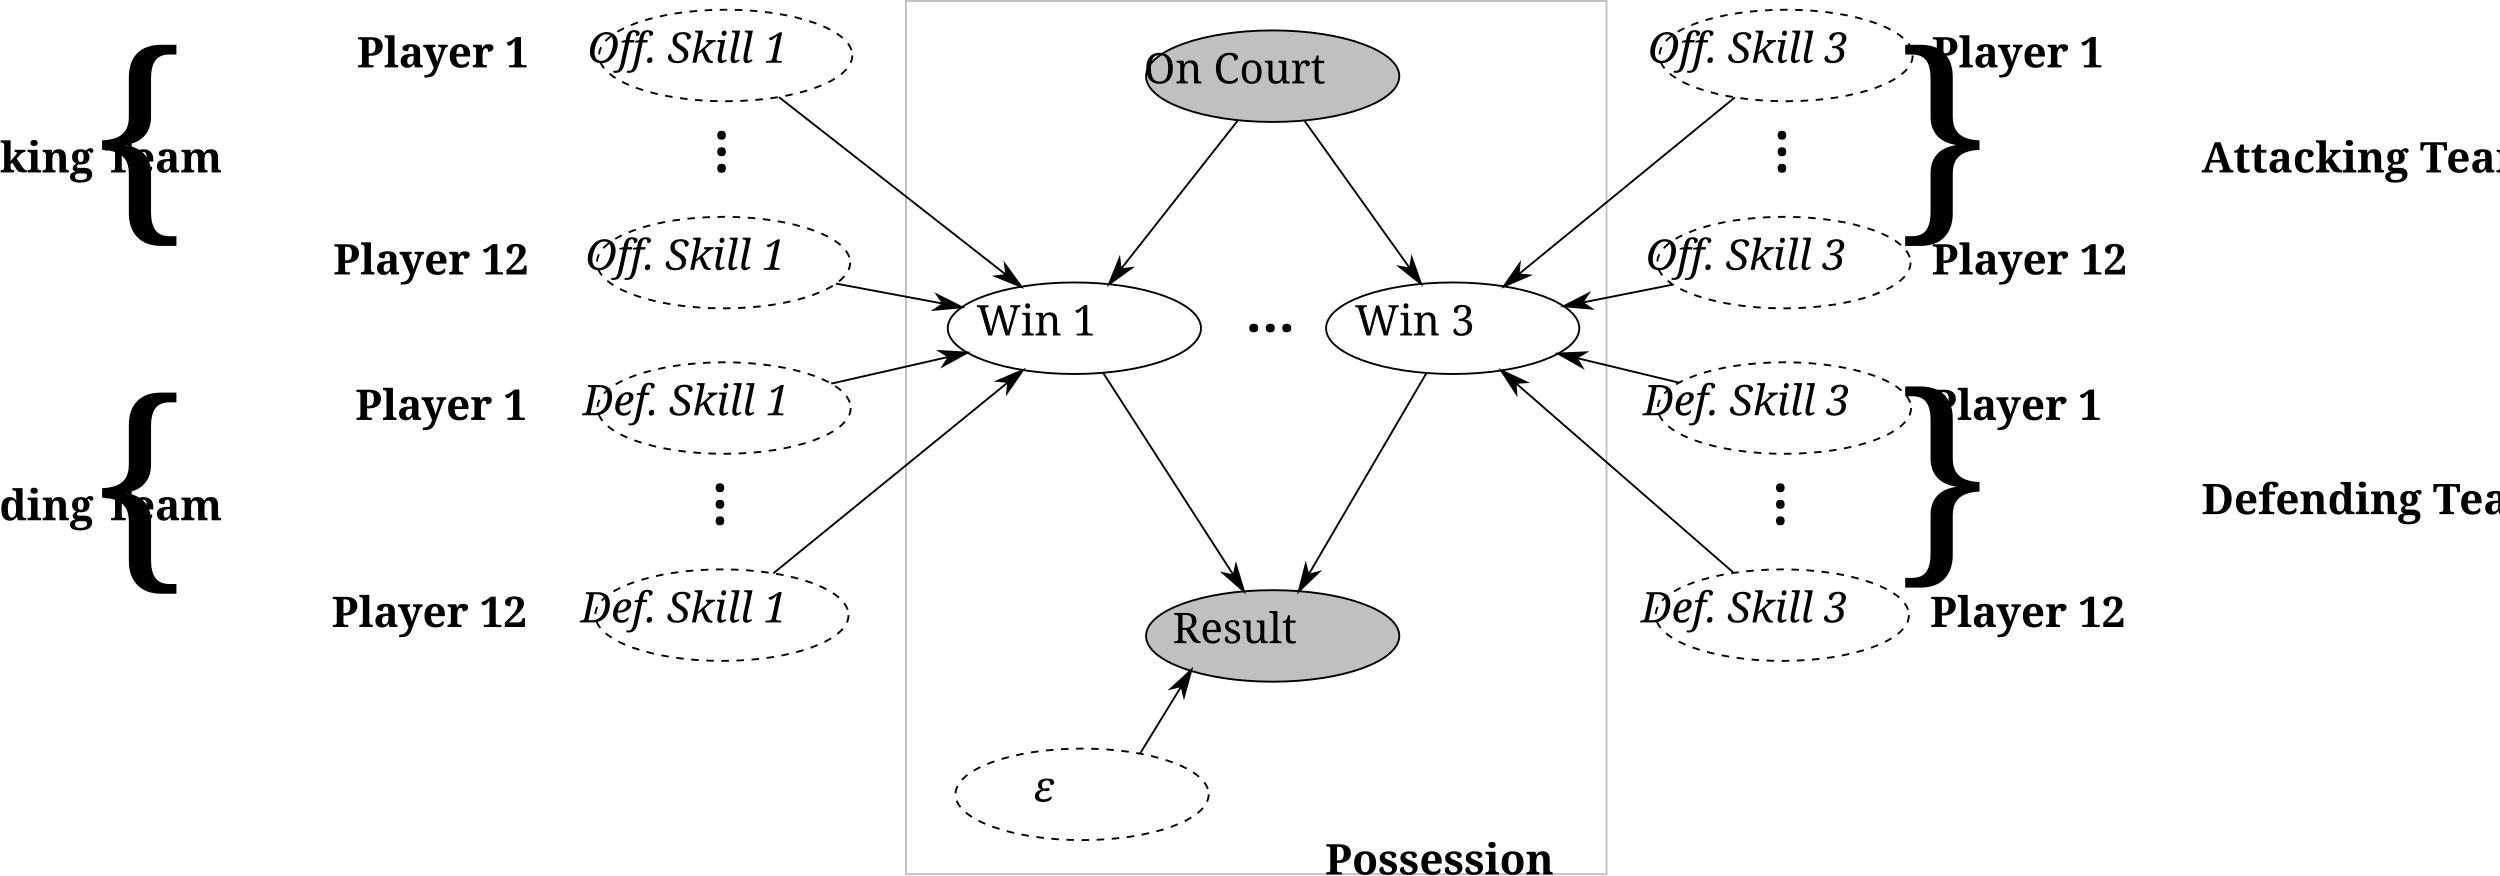
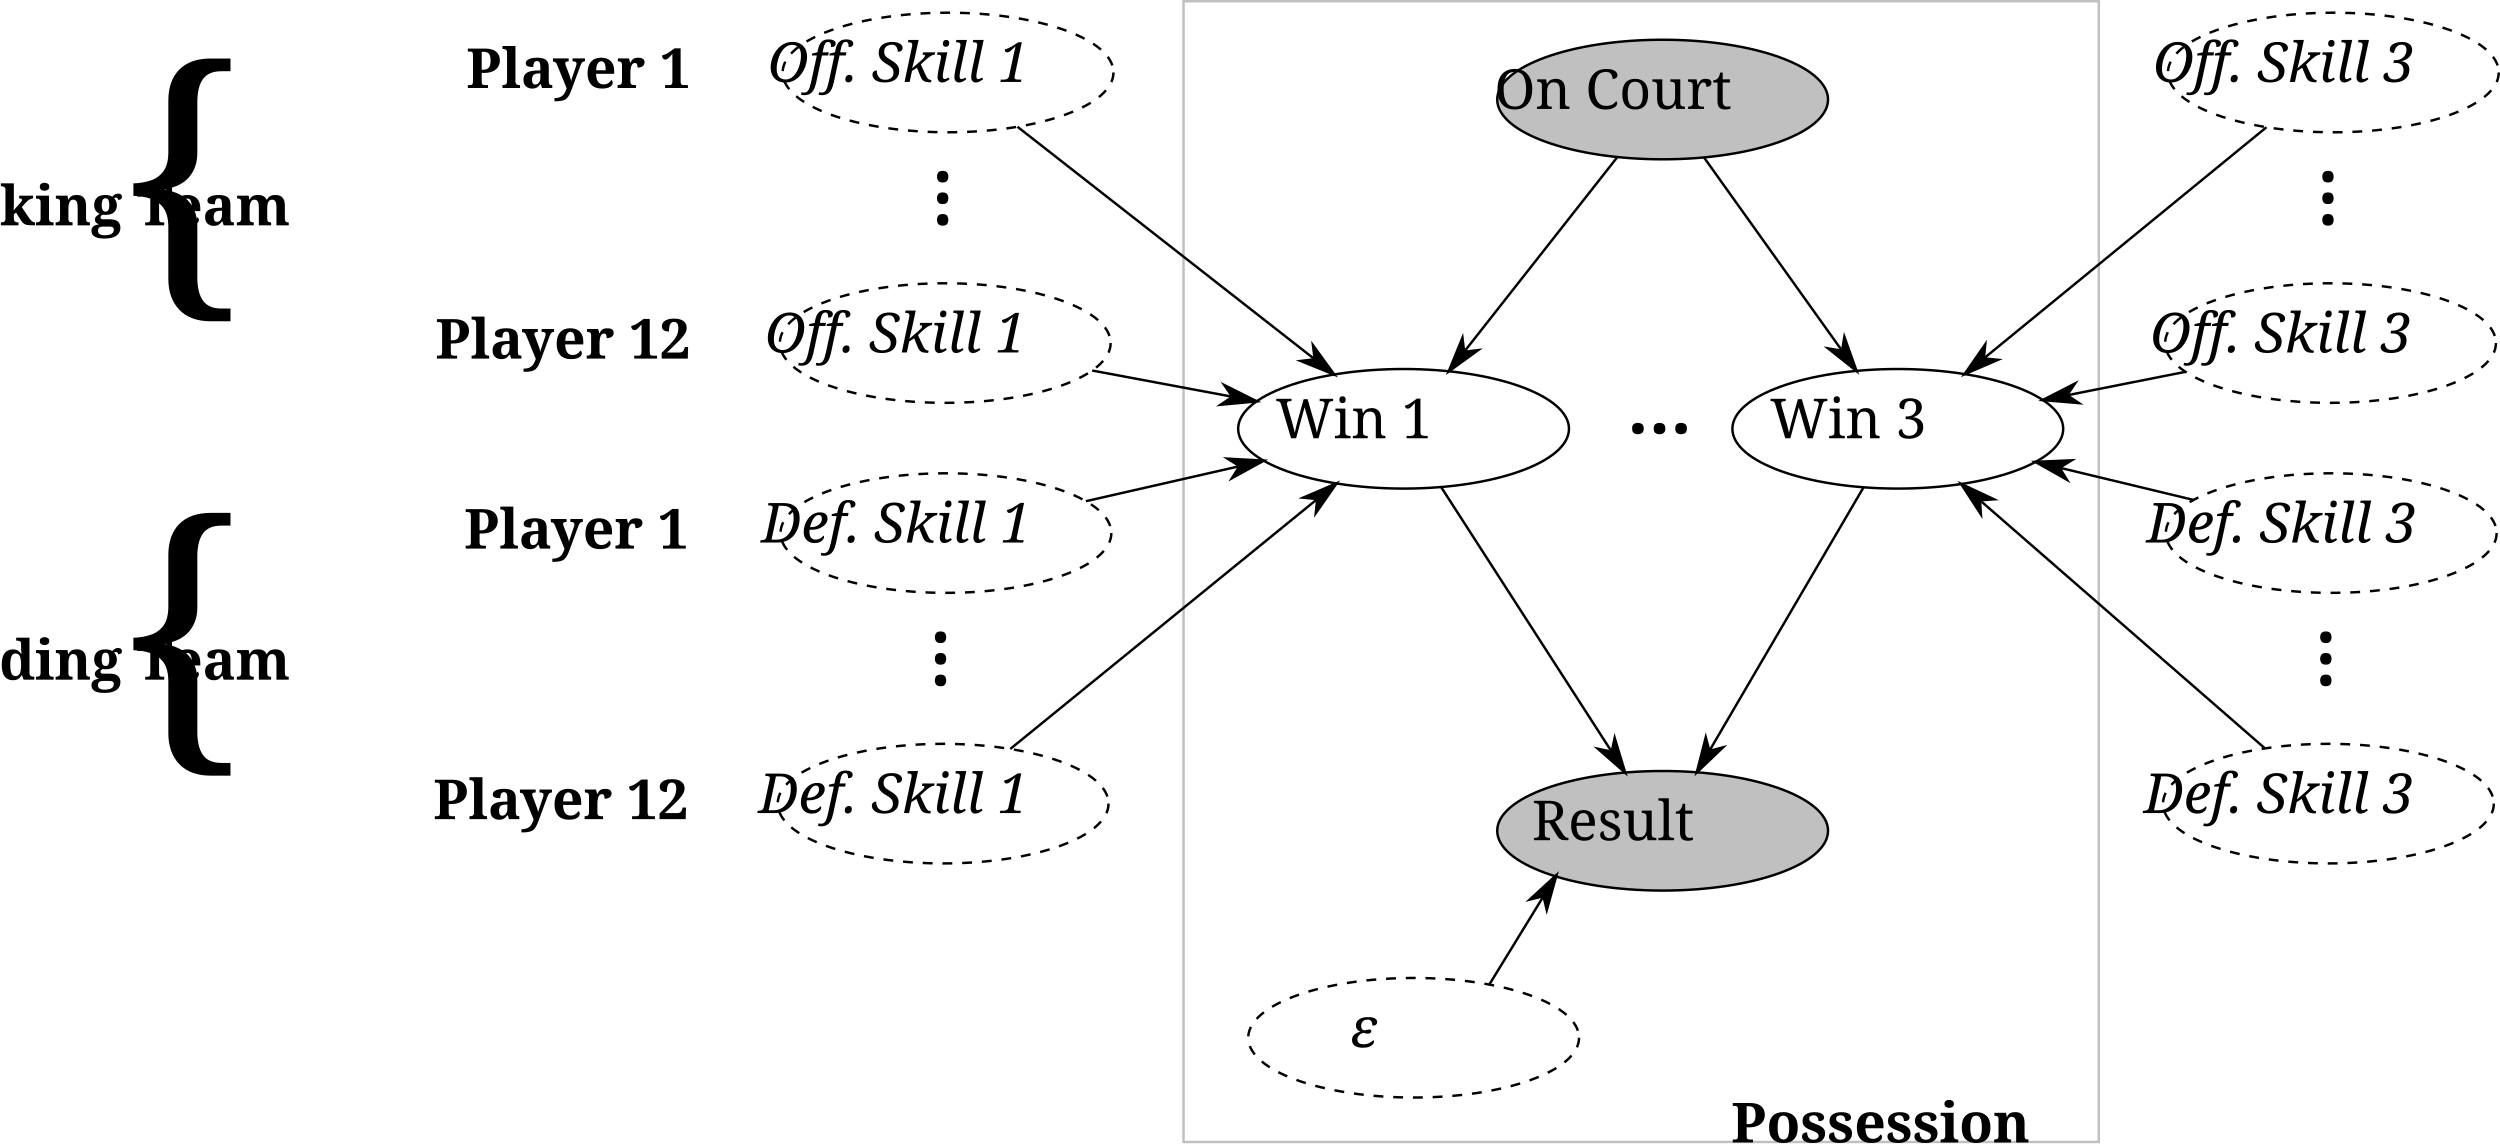
- <svg xmlns="http://www.w3.org/2000/svg" width="3311.007" height="1158.939" id="svg2" version="1.1">
+ <svg xmlns="http://www.w3.org/2000/svg" width="2534.427" height="1158.939" id="svg2" version="1.1">
  <defs id="defs4">
    <marker orient="auto" refY="0" refX="0" id="Arrow2Lend" style="overflow:visible">
      <path id="path3875" style="font-size:12px;fill-rule:evenodd;stroke-width:0.625;stroke-linejoin:round" d="M 8.719,4.034 -2.207,0.016 8.719,-4.002 c -1.745,2.372 -1.735,5.617 -6e-7,8.035 z" transform="matrix(-1.1,0,0,-1.1,-1.1,0)" />
    </marker>
    <marker orient="auto" refY="0" refX="0" id="Arrow1Lend" style="overflow:visible">
      <path id="path3857" d="M 0,0 5,-5 -12.5,0 5,5 0,0 z" style="fill-rule:evenodd;stroke:#000000;stroke-width:1pt;marker-start:none" transform="matrix(-0.8,0,0,-0.8,-10,0)" />
    </marker>
    <marker orient="auto" refY="0" refX="0" id="Arrow1Lend-4" style="overflow:visible">
      <path id="path3857-8" d="M 0,0 5,-5 -12.5,0 5,5 0,0 z" style="fill-rule:evenodd;stroke:#000000;stroke-width:1pt;marker-start:none" transform="matrix(-0.8,0,0,-0.8,-10,0)" />
    </marker>
    <marker orient="auto" refY="0" refX="0" id="Arrow1Lend-2" style="overflow:visible">
      <path id="path3857-5" d="M 0,0 5,-5 -12.5,0 5,5 0,0 z" style="fill-rule:evenodd;stroke:#000000;stroke-width:1pt;marker-start:none" transform="matrix(-0.8,0,0,-0.8,-10,0)" />
    </marker>
    <marker orient="auto" refY="0" refX="0" id="Arrow1Lend-9" style="overflow:visible">
      <path id="path3857-50" d="M 0,0 5,-5 -12.5,0 5,5 0,0 z" style="fill-rule:evenodd;stroke:#000000;stroke-width:1pt;marker-start:none" transform="matrix(-0.8,0,0,-0.8,-10,0)" />
    </marker>
    <marker orient="auto" refY="0" refX="0" id="Arrow1Lend-41" style="overflow:visible">
      <path id="path3857-87" d="M 0,0 5,-5 -12.5,0 5,5 0,0 z" style="fill-rule:evenodd;stroke:#000000;stroke-width:1pt;marker-start:none" transform="matrix(-0.8,0,0,-0.8,-10,0)" />
    </marker>
    <marker orient="auto" refY="0" refX="0" id="Arrow1Lend-0" style="overflow:visible">
      <path id="path3857-6" d="M 0,0 5,-5 -12.5,0 5,5 0,0 z" style="fill-rule:evenodd;stroke:#000000;stroke-width:1pt;marker-start:none" transform="matrix(-0.8,0,0,-0.8,-10,0)" />
    </marker>
    <marker orient="auto" refY="0" refX="0" id="Arrow1Lend-42" style="overflow:visible">
      <path id="path3857-1" d="M 0,0 5,-5 -12.5,0 5,5 0,0 z" style="fill-rule:evenodd;stroke:#000000;stroke-width:1pt;marker-start:none" transform="matrix(-0.8,0,0,-0.8,-10,0)" />
    </marker>
    <marker orient="auto" refY="0" refX="0" id="Arrow1Lend-8" style="overflow:visible">
      <path id="path3857-3" d="M 0,0 5,-5 -12.5,0 5,5 0,0 z" style="fill-rule:evenodd;stroke:#000000;stroke-width:1pt;marker-start:none" transform="matrix(-0.8,0,0,-0.8,-10,0)" />
    </marker>
  </defs>
  <g id="layer1" transform="translate(1964.866,391.6554)">
    <g transform="translate(-459.1469,-546.1106)" id="g3759-5">
      <path d="m 347.492,255.352 c 0,33.474 -75.075,60.609 -167.685,60.609 -92.61,0 -167.685,-27.136 -167.685,-60.609 0,-33.474 75.075,-60.609 167.685,-60.609 92.61,0 167.685,27.136 167.685,60.609 z" id="path2985-8" style="fill:#c0c0c0;fill-opacity:1;fill-rule:evenodd;stroke:#000000;stroke-width:2.5;stroke-linecap:butt;stroke-linejoin:miter;stroke-miterlimit:4;stroke-opacity:1;stroke-dasharray:none" />
      <text id="text3755-2" y="264.922" x="180.501" style="font-size:56px;font-style:normal;font-variant:normal;font-weight:normal;font-stretch:normal;text-align:center;line-height:125%;letter-spacing:0px;word-spacing:0px;writing-mode:lr-tb;text-anchor:middle;fill:#000000;fill-opacity:1;stroke:none;font-family:Serif;-inkscape-font-specification:Serif" xml:space="preserve">
        <tspan y="264.922" x="180.501" id="tspan3757-5">On Court</tspan>
      </text>
    </g>
    <g transform="translate(-459.1469,195.219)" id="g3759-5-4">
      <path d="m 347.492,255.352 c 0,33.474 -75.075,60.609 -167.685,60.609 -92.61,0 -167.685,-27.136 -167.685,-60.609 0,-33.474 75.075,-60.609 167.685,-60.609 92.61,0 167.685,27.136 167.685,60.609 z" id="path2985-8-4" style="fill:#c0c0c0;fill-opacity:1;fill-rule:evenodd;stroke:#000000;stroke-width:2.5;stroke-linecap:butt;stroke-linejoin:miter;stroke-miterlimit:4;stroke-opacity:1;stroke-dasharray:none" />
      <text id="text3755-2-1" y="264.922" x="180.501" style="font-size:56px;font-style:normal;font-variant:normal;font-weight:normal;font-stretch:normal;text-align:center;line-height:125%;letter-spacing:0px;word-spacing:0px;writing-mode:lr-tb;text-anchor:middle;fill:#000000;fill-opacity:1;stroke:none;font-family:Serif;-inkscape-font-specification:Serif" xml:space="preserve">
        <tspan y="264.922" x="180.501" id="tspan3757-5-6">Result</tspan>
      </text>
    </g>
    <rect style="fill:none;stroke:#c0c0c0;stroke-width:2.5;stroke-miterlimit:4;stroke-opacity:1;stroke-dasharray:none" id="rect3847" width="927.853" height="1156.439" x="-765.027" y="-390.405" />
    <text id="text3755-2-1-3-5-2" y="766.518" x="165.744" style="font-size:56px;font-style:normal;font-variant:normal;font-weight:bold;font-stretch:normal;text-align:end;line-height:125%;letter-spacing:0px;word-spacing:0px;writing-mode:lr-tb;text-anchor:end;fill:#000000;fill-opacity:1;stroke:none;font-family:Serif;-inkscape-font-specification:Serif Bold" xml:space="preserve">
      <tspan y="766.518" x="165.744" id="tspan3757-5-6-3-5-8">Possession</tspan>
    </text>
    <text xml:space="preserve" style="font-size:72px;font-style:normal;font-variant:normal;font-weight:bold;font-stretch:normal;text-align:start;line-height:125%;letter-spacing:0px;word-spacing:0px;writing-mode:lr-tb;text-anchor:start;fill:#000000;fill-opacity:1;stroke:none;display:inline;font-family:Serif;-inkscape-font-specification:Serif Bold" x="-223.497" y="1014.405" id="text4242-2-4" transform="matrix(0,1,-1,0,0,0)">
      <tspan id="tspan4244-1-3" x="-223.497" y="1014.405">…</tspan>
    </text>
    <g transform="translate(-1183.559,-573.5147)" id="g3759-5-4-17-1">
      <text id="text3755-2-1-0-9" y="264.922" x="180.501" style="font-size:56px;font-style:italic;font-variant:normal;font-weight:normal;font-stretch:normal;text-align:center;line-height:125%;letter-spacing:0px;word-spacing:0px;writing-mode:lr-tb;text-anchor:middle;fill:#000000;fill-opacity:1;stroke:none;font-family:Serif;-inkscape-font-specification:Serif Italic" xml:space="preserve">
        <tspan y="264.922" x="180.501" id="tspan4508-8">Off. Skill 1</tspan>
      </text>
      <path d="m 347.492,255.352 c 0,33.474 -75.075,60.609 -167.685,60.609 -92.61,0 -167.685,-27.136 -167.685,-60.609 0,-33.474 75.075,-60.609 167.685,-60.609 92.61,0 167.685,27.136 167.685,60.609 z" id="path2985-8-4-4-1" style="fill:none;stroke:#000000;stroke-width:2.5;stroke-linecap:butt;stroke-linejoin:miter;stroke-miterlimit:4;stroke-opacity:1;stroke-dasharray:10, 10;stroke-dashoffset:0" />
    </g>
    <path style="color:#000000;fill:none;stroke:#000000;stroke-width:2.5;stroke-linecap:butt;stroke-linejoin:miter;stroke-miterlimit:4;stroke-opacity:1;stroke-dasharray:none;stroke-dashoffset:0;marker:none;marker-end:url(#Arrow1Lend);visibility:visible;display:inline;overflow:visible;enable-background:accumulate" d="M -365.003,-215.671 -43.928,35.472" id="path5697" transform="translate(-568.3929,-47.45925)" />
    <path style="color:#000000;fill:none;stroke:#000000;stroke-width:2.5;stroke-linecap:butt;stroke-linejoin:miter;stroke-miterlimit:4;stroke-opacity:1;stroke-dasharray:none;stroke-dashoffset:0;marker:none;marker-end:url(#Arrow1Lend);visibility:visible;display:inline;overflow:visible;enable-background:accumulate" d="M -864.034,116.433 -683.834,75.372" id="path5703" />
    <text id="text3755-2-1-3-5-2-9" y="-302.427" x="-1191.944" style="font-size:56px;font-style:normal;font-variant:normal;font-weight:bold;font-stretch:normal;text-align:end;line-height:125%;letter-spacing:0px;word-spacing:0px;writing-mode:lr-tb;text-anchor:end;fill:#000000;fill-opacity:1;stroke:none;font-family:Serif;-inkscape-font-specification:Serif Bold" xml:space="preserve">
      <tspan y="-302.427" x="-1191.944" id="tspan3757-5-6-3-5-8-7">Player 1</tspan>
    </text>
    <g transform="translate(-1186.416,-299.229)" id="g3759-5-4-17-1-2-4">
      <text id="text3755-2-1-0-9-2-4" y="264.922" x="180.501" style="font-size:56px;font-style:italic;font-variant:normal;font-weight:normal;font-stretch:normal;text-align:center;line-height:125%;letter-spacing:0px;word-spacing:0px;writing-mode:lr-tb;text-anchor:middle;fill:#000000;fill-opacity:1;stroke:none;font-family:Serif;-inkscape-font-specification:Serif Italic" xml:space="preserve">
        <tspan y="264.922" x="180.501" id="tspan4508-8-2-5">Off. Skill 1</tspan>
      </text>
      <path d="m 347.492,255.352 c 0,33.474 -75.075,60.609 -167.685,60.609 -92.61,0 -167.685,-27.136 -167.685,-60.609 0,-33.474 75.075,-60.609 167.685,-60.609 92.61,0 167.685,27.136 167.685,60.609 z" id="path2985-8-4-4-1-5-0" style="fill:none;stroke:#000000;stroke-width:2.5;stroke-linecap:butt;stroke-linejoin:miter;stroke-miterlimit:4;stroke-opacity:1;stroke-dasharray:10, 10;stroke-dashoffset:0" />
    </g>
    <g transform="translate(-721.7722,-212.3066)" id="g3759-5-4-2">
      <path d="m 347.492,255.352 c 0,33.474 -75.075,60.609 -167.685,60.609 -92.61,0 -167.685,-27.136 -167.685,-60.609 0,-33.474 75.075,-60.609 167.685,-60.609 92.61,0 167.685,27.136 167.685,60.609 z" id="path2985-8-4-6" style="fill:none;stroke:#000000;stroke-width:2.5;stroke-linecap:butt;stroke-linejoin:miter;stroke-miterlimit:4;stroke-opacity:1;stroke-dasharray:none" />
      <text id="text3755-2-1-1" y="264.922" x="180.501" style="font-size:56px;font-style:normal;font-variant:normal;font-weight:normal;font-stretch:normal;text-align:center;line-height:125%;letter-spacing:0px;word-spacing:0px;writing-mode:lr-tb;text-anchor:middle;fill:#000000;fill-opacity:1;stroke:none;font-family:Serif;-inkscape-font-specification:Serif" xml:space="preserve">
        <tspan y="264.922" x="180.501" id="tspan3757-5-6-0">Win 1</tspan>
      </text>
    </g>
    <g transform="translate(-711.5738,405.0333)" id="g3759-5-4-17-1-2-9">
      <text id="text3755-2-1-0-9-2-43" y="264.922" x="180.501" style="font-size:56px;font-style:italic;font-variant:normal;font-weight:normal;font-stretch:normal;text-align:center;line-height:125%;letter-spacing:0px;word-spacing:0px;writing-mode:lr-tb;text-anchor:middle;fill:#000000;fill-opacity:1;stroke:none;font-family:Serif;-inkscape-font-specification:Serif Italic" xml:space="preserve">
        <tspan id="tspan5907" x="180.501" y="264.922">ε</tspan>
      </text>
      <path d="m 347.492,255.352 c 0,33.474 -75.075,60.609 -167.685,60.609 -92.61,0 -167.685,-27.136 -167.685,-60.609 0,-33.474 75.075,-60.609 167.685,-60.609 92.61,0 167.685,27.136 167.685,60.609 z" id="path2985-8-4-4-1-5-3" style="fill:none;stroke:#000000;stroke-width:2.5;stroke-linecap:butt;stroke-linejoin:miter;stroke-miterlimit:4;stroke-opacity:1;stroke-dasharray:10, 10;stroke-dashoffset:0" />
    </g>
    <text id="text3755-2-1-3-5-2-9-3" y="-28.141" x="-1191.944" style="font-size:56px;font-style:normal;font-variant:normal;font-weight:bold;font-stretch:normal;text-align:end;line-height:125%;letter-spacing:0px;word-spacing:0px;writing-mode:lr-tb;text-anchor:end;fill:#000000;fill-opacity:1;stroke:none;font-family:Serif;-inkscape-font-specification:Serif Bold" xml:space="preserve">
      <tspan y="-28.141" x="-1191.944" id="tspan3757-5-6-3-5-8-7-16">Player 12</tspan>
    </text>
    <text xml:space="preserve" style="font-size:72px;font-style:normal;font-variant:normal;font-weight:bold;font-stretch:normal;text-align:start;line-height:125%;letter-spacing:0px;word-spacing:0px;writing-mode:lr-tb;text-anchor:start;fill:#000000;fill-opacity:1;stroke:none;display:inline;font-family:Serif;-inkscape-font-specification:Serif Bold" x="243.426" y="1016.556" id="text4242-2-4-4" transform="matrix(0,1,-1,0,0,0)">
      <tspan id="tspan4244-1-3-2" x="243.426" y="1016.556">…</tspan>
    </text>
    <text id="text3755-2-1-3-5-2-9-4" y="164.495" x="-1194.095" style="font-size:56px;font-style:normal;font-variant:normal;font-weight:bold;font-stretch:normal;text-align:end;line-height:125%;letter-spacing:0px;word-spacing:0px;writing-mode:lr-tb;text-anchor:end;fill:#000000;fill-opacity:1;stroke:none;font-family:Serif;-inkscape-font-specification:Serif Bold" xml:space="preserve">
      <tspan y="164.495" x="-1194.095" id="tspan3757-5-6-3-5-8-7-0">Player 1</tspan>
    </text>
    <g transform="translate(-1188.567,167.6934)" id="g3759-5-4-17-1-2-4-3">
      <text id="text3755-2-1-0-9-2-4-3" y="264.922" x="180.501" style="font-size:56px;font-style:italic;font-variant:normal;font-weight:normal;font-stretch:normal;text-align:center;line-height:125%;letter-spacing:0px;word-spacing:0px;writing-mode:lr-tb;text-anchor:middle;fill:#000000;fill-opacity:1;stroke:none;font-family:Serif;-inkscape-font-specification:Serif Italic" xml:space="preserve">
        <tspan y="264.922" x="180.501" id="tspan4508-8-2-5-1">Def. Skill 1</tspan>
      </text>
      <path d="m 347.492,255.352 c 0,33.474 -75.075,60.609 -167.685,60.609 -92.61,0 -167.685,-27.136 -167.685,-60.609 0,-33.474 75.075,-60.609 167.685,-60.609 92.61,0 167.685,27.136 167.685,60.609 z" id="path2985-8-4-4-1-5-0-1" style="fill:none;stroke:#000000;stroke-width:2.5;stroke-linecap:butt;stroke-linejoin:miter;stroke-miterlimit:4;stroke-opacity:1;stroke-dasharray:10, 10;stroke-dashoffset:0" />
    </g>
    <text id="text3755-2-1-3-5-2-9-3-9" y="438.781" x="-1194.095" style="font-size:56px;font-style:normal;font-variant:normal;font-weight:bold;font-stretch:normal;text-align:end;line-height:125%;letter-spacing:0px;word-spacing:0px;writing-mode:lr-tb;text-anchor:end;fill:#000000;fill-opacity:1;stroke:none;font-family:Serif;-inkscape-font-specification:Serif Bold" xml:space="preserve">
      <tspan y="438.781" x="-1194.095" id="tspan3757-5-6-3-5-8-7-16-6">Player 12</tspan>
    </text>
    <g transform="translate(-1185.71,-106.5923)" id="g3759-5-4-17-1-6">
      <text id="text3755-2-1-0-9-50" y="264.922" x="180.501" style="font-size:56px;font-style:italic;font-variant:normal;font-weight:normal;font-stretch:normal;text-align:center;line-height:125%;letter-spacing:0px;word-spacing:0px;writing-mode:lr-tb;text-anchor:middle;fill:#000000;fill-opacity:1;stroke:none;font-family:Serif;-inkscape-font-specification:Serif Italic" xml:space="preserve">
        <tspan y="264.922" x="180.501" id="tspan4508-8-5">Def. Skill 1</tspan>
      </text>
      <path d="m 347.492,255.352 c 0,33.474 -75.075,60.609 -167.685,60.609 -92.61,0 -167.685,-27.136 -167.685,-60.609 0,-33.474 75.075,-60.609 167.685,-60.609 92.61,0 167.685,27.136 167.685,60.609 z" id="path2985-8-4-4-1-7" style="fill:none;stroke:#000000;stroke-width:2.5;stroke-linecap:butt;stroke-linejoin:miter;stroke-miterlimit:4;stroke-opacity:1;stroke-dasharray:10, 10;stroke-dashoffset:0" />
    </g>
    <text xml:space="preserve" style="font-size:72px;font-style:normal;font-variant:normal;font-weight:bold;font-stretch:normal;text-align:start;line-height:125%;letter-spacing:0px;word-spacing:0px;writing-mode:lr-tb;text-anchor:start;fill:#000000;fill-opacity:1;stroke:none;display:inline;font-family:Serif;-inkscape-font-specification:Serif Bold" x="-223.497" y="-389.972" id="text4242-2-4-9" transform="matrix(0,1,-1,0,0,0)">
      <tspan id="tspan4244-1-3-25" x="-223.497" y="-389.972">…</tspan>
    </text>
    <g transform="translate(220.8182,-573.5147)" id="g3759-5-4-17-1-8">
      <text id="text3755-2-1-0-9-3" y="264.922" x="180.501" style="font-size:56px;font-style:italic;font-variant:normal;font-weight:normal;font-stretch:normal;text-align:center;line-height:125%;letter-spacing:0px;word-spacing:0px;writing-mode:lr-tb;text-anchor:middle;fill:#000000;fill-opacity:1;stroke:none;font-family:Serif;-inkscape-font-specification:Serif Italic" xml:space="preserve">
        <tspan y="264.922" x="180.501" id="tspan4508-8-8">Off. Skill 3</tspan>
      </text>
      <path d="m 347.492,255.352 c 0,33.474 -75.075,60.609 -167.685,60.609 -92.61,0 -167.685,-27.136 -167.685,-60.609 0,-33.474 75.075,-60.609 167.685,-60.609 92.61,0 167.685,27.136 167.685,60.609 z" id="path2985-8-4-4-1-2" style="fill:none;stroke:#000000;stroke-width:2.5;stroke-linecap:butt;stroke-linejoin:miter;stroke-miterlimit:4;stroke-opacity:1;stroke-dasharray:10, 10;stroke-dashoffset:0" />
    </g>
-     <text id="text3755-2-1-3-5-2-9-7" y="-302.427" x="593.477" style="font-size:56px;font-style:normal;font-variant:normal;font-weight:bold;font-stretch:normal;text-align:start;line-height:125%;letter-spacing:0px;word-spacing:0px;writing-mode:lr-tb;text-anchor:start;fill:#000000;fill-opacity:1;stroke:none;font-family:Serif;-inkscape-font-specification:Serif Bold" xml:space="preserve">
-       <tspan y="-302.427" x="593.477" id="tspan3757-5-6-3-5-8-7-9">Player 1</tspan>
-     </text>
    <g transform="translate(217.9611,-299.229)" id="g3759-5-4-17-1-2-4-5">
      <text id="text3755-2-1-0-9-2-4-6" y="264.922" x="180.501" style="font-size:56px;font-style:italic;font-variant:normal;font-weight:normal;font-stretch:normal;text-align:center;line-height:125%;letter-spacing:0px;word-spacing:0px;writing-mode:lr-tb;text-anchor:middle;fill:#000000;fill-opacity:1;stroke:none;font-family:Serif;-inkscape-font-specification:Serif Italic" xml:space="preserve">
        <tspan y="264.922" x="180.501" id="tspan4508-8-2-5-3">Off. Skill 3</tspan>
      </text>
      <path d="m 347.492,255.352 c 0,33.474 -75.075,60.609 -167.685,60.609 -92.61,0 -167.685,-27.136 -167.685,-60.609 0,-33.474 75.075,-60.609 167.685,-60.609 92.61,0 167.685,27.136 167.685,60.609 z" id="path2985-8-4-4-1-5-0-9" style="fill:none;stroke:#000000;stroke-width:2.5;stroke-linecap:butt;stroke-linejoin:miter;stroke-miterlimit:4;stroke-opacity:1;stroke-dasharray:10, 10;stroke-dashoffset:0" />
    </g>
-     <text id="text3755-2-1-3-5-2-9-3-5" y="-28.141" x="593.477" style="font-size:56px;font-style:normal;font-variant:normal;font-weight:bold;font-stretch:normal;text-align:start;line-height:125%;letter-spacing:0px;word-spacing:0px;writing-mode:lr-tb;text-anchor:start;fill:#000000;fill-opacity:1;stroke:none;font-family:Serif;-inkscape-font-specification:Serif Bold" xml:space="preserve">
-       <tspan y="-28.141" x="593.477" id="tspan3757-5-6-3-5-8-7-16-67">Player 12</tspan>
-     </text>
    <text xml:space="preserve" style="font-size:72px;font-style:normal;font-variant:normal;font-weight:bold;font-stretch:normal;text-align:start;line-height:125%;letter-spacing:0px;word-spacing:0px;writing-mode:lr-tb;text-anchor:start;fill:#000000;fill-opacity:1;stroke:none;display:inline;font-family:Serif;-inkscape-font-specification:Serif Bold" x="243.426" y="-387.821" id="text4242-2-4-4-0" transform="matrix(0,1,-1,0,0,0)">
      <tspan id="tspan4244-1-3-2-1" x="243.426" y="-387.821">…</tspan>
-     </text>
-     <text id="text3755-2-1-3-5-2-9-4-9" y="164.496" x="591.327" style="font-size:56px;font-style:normal;font-variant:normal;font-weight:bold;font-stretch:normal;text-align:start;line-height:125%;letter-spacing:0px;word-spacing:0px;writing-mode:lr-tb;text-anchor:start;fill:#000000;fill-opacity:1;stroke:none;font-family:Serif;-inkscape-font-specification:Serif Bold" xml:space="preserve">
-       <tspan y="164.496" x="591.327" id="tspan3757-5-6-3-5-8-7-0-4">Player 1</tspan>
    </text>
    <g transform="translate(215.8103,167.6934)" id="g3759-5-4-17-1-2-4-3-3">
      <text id="text3755-2-1-0-9-2-4-3-8" y="264.922" x="180.501" style="font-size:56px;font-style:italic;font-variant:normal;font-weight:normal;font-stretch:normal;text-align:center;line-height:125%;letter-spacing:0px;word-spacing:0px;writing-mode:lr-tb;text-anchor:middle;fill:#000000;fill-opacity:1;stroke:none;font-family:Serif;-inkscape-font-specification:Serif Italic" xml:space="preserve">
        <tspan y="264.922" x="180.501" id="tspan4508-8-2-5-1-4">Def. Skill 3</tspan>
      </text>
      <path d="m 347.492,255.352 c 0,33.474 -75.075,60.609 -167.685,60.609 -92.61,0 -167.685,-27.136 -167.685,-60.609 0,-33.474 75.075,-60.609 167.685,-60.609 92.61,0 167.685,27.136 167.685,60.609 z" id="path2985-8-4-4-1-5-0-1-5" style="fill:none;stroke:#000000;stroke-width:2.5;stroke-linecap:butt;stroke-linejoin:miter;stroke-miterlimit:4;stroke-opacity:1;stroke-dasharray:10, 10;stroke-dashoffset:0" />
    </g>
-     <text id="text3755-2-1-3-5-2-9-3-9-6" y="438.781" x="591.327" style="font-size:56px;font-style:normal;font-variant:normal;font-weight:bold;font-stretch:normal;text-align:start;line-height:125%;letter-spacing:0px;word-spacing:0px;writing-mode:lr-tb;text-anchor:start;fill:#000000;fill-opacity:1;stroke:none;font-family:Serif;-inkscape-font-specification:Serif Bold" xml:space="preserve">
-       <tspan y="438.781" x="591.327" id="tspan3757-5-6-3-5-8-7-16-6-9">Player 12</tspan>
-     </text>
    <g transform="translate(218.6674,-106.5923)" id="g3759-5-4-17-1-6-5">
      <text id="text3755-2-1-0-9-50-5" y="264.922" x="180.501" style="font-size:56px;font-style:italic;font-variant:normal;font-weight:normal;font-stretch:normal;text-align:center;line-height:125%;letter-spacing:0px;word-spacing:0px;writing-mode:lr-tb;text-anchor:middle;fill:#000000;fill-opacity:1;stroke:none;font-family:Serif;-inkscape-font-specification:Serif Italic" xml:space="preserve">
        <tspan y="264.922" x="180.501" id="tspan4508-8-5-1">Def. Skill 3</tspan>
      </text>
      <path d="m 347.492,255.352 c 0,33.474 -75.075,60.609 -167.685,60.609 -92.61,0 -167.685,-27.136 -167.685,-60.609 0,-33.474 75.075,-60.609 167.685,-60.609 92.61,0 167.685,27.136 167.685,60.609 z" id="path2985-8-4-4-1-7-4" style="fill:none;stroke:#000000;stroke-width:2.5;stroke-linecap:butt;stroke-linejoin:miter;stroke-miterlimit:4;stroke-opacity:1;stroke-dasharray:10, 10;stroke-dashoffset:0" />
    </g>
    <g transform="translate(-220.7365,-212.3066)" id="g3759-5-4-2-2">
      <path d="m 347.492,255.352 c 0,33.474 -75.075,60.609 -167.685,60.609 -92.61,0 -167.685,-27.136 -167.685,-60.609 0,-33.474 75.075,-60.609 167.685,-60.609 92.61,0 167.685,27.136 167.685,60.609 z" id="path2985-8-4-6-7" style="fill:none;stroke:#000000;stroke-width:2.5;stroke-linecap:butt;stroke-linejoin:miter;stroke-miterlimit:4;stroke-opacity:1;stroke-dasharray:none" />
      <text id="text3755-2-1-1-3" y="264.922" x="180.501" style="font-size:56px;font-style:normal;font-variant:normal;font-weight:normal;font-stretch:normal;text-align:center;line-height:125%;letter-spacing:0px;word-spacing:0px;writing-mode:lr-tb;text-anchor:middle;fill:#000000;fill-opacity:1;stroke:none;font-family:Serif;-inkscape-font-specification:Serif" xml:space="preserve">
        <tspan y="264.922" x="180.501" id="tspan3757-5-6-0-8">Win 3</tspan>
      </text>
    </g>
    <path style="color:#000000;fill:none;stroke:#000000;stroke-width:2.5;stroke-linecap:butt;stroke-linejoin:miter;stroke-miterlimit:4;stroke-opacity:1;stroke-dasharray:none;stroke-dashoffset:0;marker:none;marker-end:url(#Arrow1Lend);visibility:visible;display:inline;overflow:visible;enable-background:accumulate" d="M 331.296,367.055 23.392,99.035" id="path6214" />
    <path style="color:#000000;fill:none;stroke:#000000;stroke-width:2.5;stroke-linecap:butt;stroke-linejoin:miter;stroke-miterlimit:4;stroke-opacity:1;stroke-dasharray:none;stroke-dashoffset:0;marker:none;marker-end:url(#Arrow1Lend);visibility:visible;display:inline;overflow:visible;enable-background:accumulate" d="M 258.87,115.173 98.676,76.632" id="path6216" />
    <path style="color:#000000;fill:none;stroke:#000000;stroke-width:2.5;stroke-linecap:butt;stroke-linejoin:miter;stroke-miterlimit:4;stroke-opacity:1;stroke-dasharray:none;stroke-dashoffset:0;marker:none;marker-end:url(#Arrow1Lend);visibility:visible;display:inline;overflow:visible;enable-background:accumulate" d="M 250.699,-14.737 106.14,13.905" id="path6218" />
    <path style="color:#000000;fill:none;stroke:#000000;stroke-width:2.5;stroke-linecap:butt;stroke-linejoin:miter;stroke-miterlimit:4;stroke-opacity:1;stroke-dasharray:none;stroke-dashoffset:0;marker:none;marker-end:url(#Arrow1Lend);visibility:visible;display:inline;overflow:visible;enable-background:accumulate" d="M 332.838,-262.71 26.858,-12.407" id="path6220" />
    <path id="path6249" d="m -857.657,-16.012 166.74,31.192" style="color:#000000;fill:none;stroke:#000000;stroke-width:2.5;stroke-linecap:butt;stroke-linejoin:miter;stroke-miterlimit:4;stroke-opacity:1;stroke-dasharray:none;stroke-dashoffset:0;marker:none;marker-end:url(#Arrow1Lend);visibility:visible;display:inline;overflow:visible;enable-background:accumulate" />
    <path id="path6251" d="M -940.696,367.637 -610.029,98.453" style="color:#000000;fill:none;stroke:#000000;stroke-width:2.5;stroke-linecap:butt;stroke-linejoin:miter;stroke-miterlimit:4;stroke-opacity:1;stroke-dasharray:none;stroke-dashoffset:0;marker:none;marker-end:url(#Arrow1Lend);visibility:visible;display:inline;overflow:visible;enable-background:accumulate" />
    <g id="g6301">
      <text id="text6255" y="356.281" x="-1507.426" style="font-size:300px;font-style:normal;font-variant:normal;font-weight:normal;font-stretch:normal;text-align:center;line-height:125%;letter-spacing:0px;word-spacing:0px;writing-mode:lr-tb;text-anchor:middle;fill:#000000;fill-opacity:1;stroke:none;font-family:Serif;-inkscape-font-specification:Serif" xml:space="preserve">
        <tspan y="356.281" x="-1507.426" id="tspan6257">{</tspan>
      </text>
      <text xml:space="preserve" style="font-size:56px;font-style:normal;font-variant:normal;font-weight:bold;font-stretch:normal;text-align:end;line-height:125%;letter-spacing:0px;word-spacing:0px;writing-mode:lr-tb;text-anchor:end;fill:#000000;fill-opacity:1;stroke:none;font-family:Serif;-inkscape-font-specification:Serif Bold" x="-1568.792" y="297.382" id="text3755-2-1-3-5-2-9-4-3">
        <tspan id="tspan3757-5-6-3-5-8-7-0-3" x="-1568.792" y="297.382">Defending Team</tspan>
      </text>
    </g>
    <g transform="translate(2.09375e-5,-460.6296)" id="g6301-8">
      <text id="text6255-6" y="356.281" x="-1507.426" style="font-size:300px;font-style:normal;font-variant:normal;font-weight:normal;font-stretch:normal;text-align:center;line-height:125%;letter-spacing:0px;word-spacing:0px;writing-mode:lr-tb;text-anchor:middle;fill:#000000;fill-opacity:1;stroke:none;font-family:Serif;-inkscape-font-specification:Serif" xml:space="preserve">
        <tspan y="356.281" x="-1507.426" id="tspan6257-5">{</tspan>
      </text>
      <text xml:space="preserve" style="font-size:56px;font-style:normal;font-variant:normal;font-weight:bold;font-stretch:normal;text-align:end;line-height:125%;letter-spacing:0px;word-spacing:0px;writing-mode:lr-tb;text-anchor:end;fill:#000000;fill-opacity:1;stroke:none;font-family:Serif;-inkscape-font-specification:Serif Bold" x="-1568.792" y="297.382" id="text3755-2-1-3-5-2-9-4-3-2">
        <tspan id="tspan3757-5-6-3-5-8-7-0-3-3" x="-1568.792" y="297.382">Attacking Team</tspan>
      </text>
    </g>
-     <g id="g6412" transform="translate(-553.5636,0)">
-       <text xml:space="preserve" style="font-size:300px;font-style:normal;font-variant:normal;font-weight:normal;font-stretch:normal;text-align:center;line-height:125%;letter-spacing:0px;word-spacing:0px;writing-mode:lr-tb;text-anchor:middle;fill:#000000;fill-opacity:1;stroke:none;font-family:Serif;-inkscape-font-specification:Serif" x="1434.138" y="-104.349" id="text6255-6-6">
-         <tspan id="tspan6257-5-4" x="1434.138" y="-104.349">}</tspan>
-       </text>
-       <text id="text3755-2-1-3-5-2-9-4-3-2-8" y="-163.247" x="1504.396" style="font-size:56px;font-style:normal;font-variant:normal;font-weight:bold;font-stretch:normal;text-align:start;line-height:125%;letter-spacing:0px;word-spacing:0px;writing-mode:lr-tb;text-anchor:start;fill:#000000;fill-opacity:1;stroke:none;font-family:Serif;-inkscape-font-specification:Serif Bold" xml:space="preserve">
-         <tspan y="-163.247" x="1504.396" id="tspan3757-5-6-3-5-8-7-0-3-3-0">Attacking Team</tspan>
-       </text>
-     </g>
-     <g id="g6412-4" transform="translate(-553.5636,452.5483)">
-       <text xml:space="preserve" style="font-size:300px;font-style:normal;font-variant:normal;font-weight:normal;font-stretch:normal;text-align:center;line-height:125%;letter-spacing:0px;word-spacing:0px;writing-mode:lr-tb;text-anchor:middle;fill:#000000;fill-opacity:1;stroke:none;font-family:Serif;-inkscape-font-specification:Serif" x="1434.138" y="-104.349" id="text6255-6-6-6">
-         <tspan id="tspan6257-5-4-0" x="1434.138" y="-104.349">}</tspan>
-       </text>
-       <text id="text3755-2-1-3-5-2-9-4-3-2-8-7" y="-163.247" x="1504.396" style="font-size:56px;font-style:normal;font-variant:normal;font-weight:bold;font-stretch:normal;text-align:start;line-height:125%;letter-spacing:0px;word-spacing:0px;writing-mode:lr-tb;text-anchor:start;fill:#000000;fill-opacity:1;stroke:none;font-family:Serif;-inkscape-font-specification:Serif Bold" xml:space="preserve">
-         <tspan y="-163.247" x="1504.396" id="tspan3757-5-6-3-5-8-7-0-3-3-0-6">Defending Team</tspan>
-       </text>
-     </g>
    <text xml:space="preserve" style="font-size:72px;font-style:normal;font-variant:normal;font-weight:bold;font-stretch:normal;text-align:start;line-height:125%;letter-spacing:0px;word-spacing:0px;writing-mode:lr-tb;text-anchor:start;fill:#000000;fill-opacity:1;stroke:none;display:inline;font-family:Serif;-inkscape-font-specification:Serif Bold" x="-315.34" y="47.985" id="text4242-2-4-9-1">
      <tspan id="tspan4244-1-3-25-0" x="-315.34" y="47.985">…</tspan>
    </text>
    <path style="color:#000000;fill:none;stroke:#000000;stroke-width:2.5;stroke-linecap:butt;stroke-linejoin:miter;stroke-miterlimit:4;stroke-opacity:1;stroke-dasharray:none;stroke-dashoffset:0;marker:none;marker-end:url(#Arrow1Lend);visibility:visible;display:inline;overflow:visible;enable-background:accumulate" d="M 510.264,190.82 664.825,407.225" id="path6550" transform="translate(-747.6793,-422.8791)" />
    <path style="color:#000000;fill:none;stroke:#000000;stroke-width:2.5;stroke-linecap:butt;stroke-linejoin:miter;stroke-miterlimit:4;stroke-opacity:1;stroke-dasharray:none;stroke-dashoffset:0;marker:none;marker-end:url(#Arrow1Lend);visibility:visible;display:inline;overflow:visible;enable-background:accumulate" d="M 422.461,190.433 251.593,407.612" id="path6552" transform="translate(-747.6793,-422.8791)" />
    <path style="color:#000000;fill:none;stroke:#000000;stroke-width:2.5;stroke-linecap:butt;stroke-linejoin:miter;stroke-miterlimit:4;stroke-opacity:1;stroke-dasharray:none;stroke-dashoffset:0;marker:none;marker-end:url(#Arrow1Lend);visibility:visible;display:inline;overflow:visible;enable-background:accumulate" d="M 672.052,525.234 503.037,814.14" id="path6556" transform="translate(-747.6793,-422.8791)" />
    <path style="color:#000000;fill:none;stroke:#000000;stroke-width:2.5;stroke-linecap:butt;stroke-linejoin:miter;stroke-miterlimit:4;stroke-opacity:1;stroke-dasharray:none;stroke-dashoffset:0;marker:none;marker-end:url(#Arrow1Lend);visibility:visible;display:inline;overflow:visible;enable-background:accumulate" d="M 243.763,524.966 430.29,814.408" id="path6558" transform="translate(-747.6793,-422.8791)" />
    <path style="color:#000000;fill:none;stroke:#000000;stroke-width:2.5;stroke-linecap:butt;stroke-linejoin:miter;stroke-miterlimit:4;stroke-opacity:1;stroke-dasharray:none;stroke-dashoffset:0;marker:none;marker-end:url(#Arrow1Lend);visibility:visible;display:inline;overflow:visible;enable-background:accumulate" d="m 1509.595,998.477 68.263,-111.269" id="path6587" transform="translate(-1964.866,-391.6554)" />
  </g>
+   <g id="layer2" style="display:none" transform="translate(1.09375e-5,-3.9746094e-6)">
+     <text transform="translate(1964.866,391.6554)" id="text3755-2-1-3-5-2-9-7" y="-302.427" x="593.477" style="font-size:56px;font-style:normal;font-variant:normal;font-weight:bold;font-stretch:normal;text-align:start;line-height:125%;letter-spacing:0px;word-spacing:0px;writing-mode:lr-tb;text-anchor:start;fill:#000000;fill-opacity:1;stroke:none;font-family:Serif;-inkscape-font-specification:Serif Bold" xml:space="preserve">
+       <tspan y="-302.427" x="593.477" id="tspan3757-5-6-3-5-8-7-9">Player 1</tspan>
+     </text>
+     <text transform="translate(1964.866,391.6554)" id="text3755-2-1-3-5-2-9-3-5" y="-28.141" x="593.477" style="font-size:56px;font-style:normal;font-variant:normal;font-weight:bold;font-stretch:normal;text-align:start;line-height:125%;letter-spacing:0px;word-spacing:0px;writing-mode:lr-tb;text-anchor:start;fill:#000000;fill-opacity:1;stroke:none;font-family:Serif;-inkscape-font-specification:Serif Bold" xml:space="preserve">
+       <tspan y="-28.141" x="593.477" id="tspan3757-5-6-3-5-8-7-16-67">Player 12</tspan>
+     </text>
+     <text transform="translate(1964.866,391.6554)" id="text3755-2-1-3-5-2-9-4-9" y="164.496" x="591.327" style="font-size:56px;font-style:normal;font-variant:normal;font-weight:bold;font-stretch:normal;text-align:start;line-height:125%;letter-spacing:0px;word-spacing:0px;writing-mode:lr-tb;text-anchor:start;fill:#000000;fill-opacity:1;stroke:none;font-family:Serif;-inkscape-font-specification:Serif Bold" xml:space="preserve">
+       <tspan y="164.496" x="591.327" id="tspan3757-5-6-3-5-8-7-0-4">Player 1</tspan>
+     </text>
+     <text transform="translate(1964.866,391.6554)" id="text3755-2-1-3-5-2-9-3-9-6" y="438.781" x="591.327" style="font-size:56px;font-style:normal;font-variant:normal;font-weight:bold;font-stretch:normal;text-align:start;line-height:125%;letter-spacing:0px;word-spacing:0px;writing-mode:lr-tb;text-anchor:start;fill:#000000;fill-opacity:1;stroke:none;font-family:Serif;-inkscape-font-specification:Serif Bold" xml:space="preserve">
+       <tspan y="438.781" x="591.327" id="tspan3757-5-6-3-5-8-7-16-6-9">Player 12</tspan>
+     </text>
+     <g id="g6412" transform="translate(1411.303,391.6554)">
+       <text xml:space="preserve" style="font-size:300px;font-style:normal;font-variant:normal;font-weight:normal;font-stretch:normal;text-align:center;line-height:125%;letter-spacing:0px;word-spacing:0px;writing-mode:lr-tb;text-anchor:middle;fill:#000000;fill-opacity:1;stroke:none;font-family:Serif;-inkscape-font-specification:Serif" x="1434.138" y="-104.349" id="text6255-6-6">
+         <tspan id="tspan6257-5-4" x="1434.138" y="-104.349">}</tspan>
+       </text>
+       <text id="text3755-2-1-3-5-2-9-4-3-2-8" y="-163.247" x="1504.396" style="font-size:56px;font-style:normal;font-variant:normal;font-weight:bold;font-stretch:normal;text-align:start;line-height:125%;letter-spacing:0px;word-spacing:0px;writing-mode:lr-tb;text-anchor:start;fill:#000000;fill-opacity:1;stroke:none;font-family:Serif;-inkscape-font-specification:Serif Bold" xml:space="preserve">
+         <tspan y="-163.247" x="1504.396" id="tspan3757-5-6-3-5-8-7-0-3-3-0">Attacking Team</tspan>
+       </text>
+     </g>
+     <g id="g6412-4" transform="translate(1411.303,844.2038)">
+       <text xml:space="preserve" style="font-size:300px;font-style:normal;font-variant:normal;font-weight:normal;font-stretch:normal;text-align:center;line-height:125%;letter-spacing:0px;word-spacing:0px;writing-mode:lr-tb;text-anchor:middle;fill:#000000;fill-opacity:1;stroke:none;font-family:Serif;-inkscape-font-specification:Serif" x="1434.138" y="-104.349" id="text6255-6-6-6">
+         <tspan id="tspan6257-5-4-0" x="1434.138" y="-104.349">}</tspan>
+       </text>
+       <text id="text3755-2-1-3-5-2-9-4-3-2-8-7" y="-163.247" x="1504.396" style="font-size:56px;font-style:normal;font-variant:normal;font-weight:bold;font-stretch:normal;text-align:start;line-height:125%;letter-spacing:0px;word-spacing:0px;writing-mode:lr-tb;text-anchor:start;fill:#000000;fill-opacity:1;stroke:none;font-family:Serif;-inkscape-font-specification:Serif Bold" xml:space="preserve">
+         <tspan y="-163.247" x="1504.396" id="tspan3757-5-6-3-5-8-7-0-3-3-0-6">Defending Team</tspan>
+       </text>
+     </g>
+   </g>
</svg>
